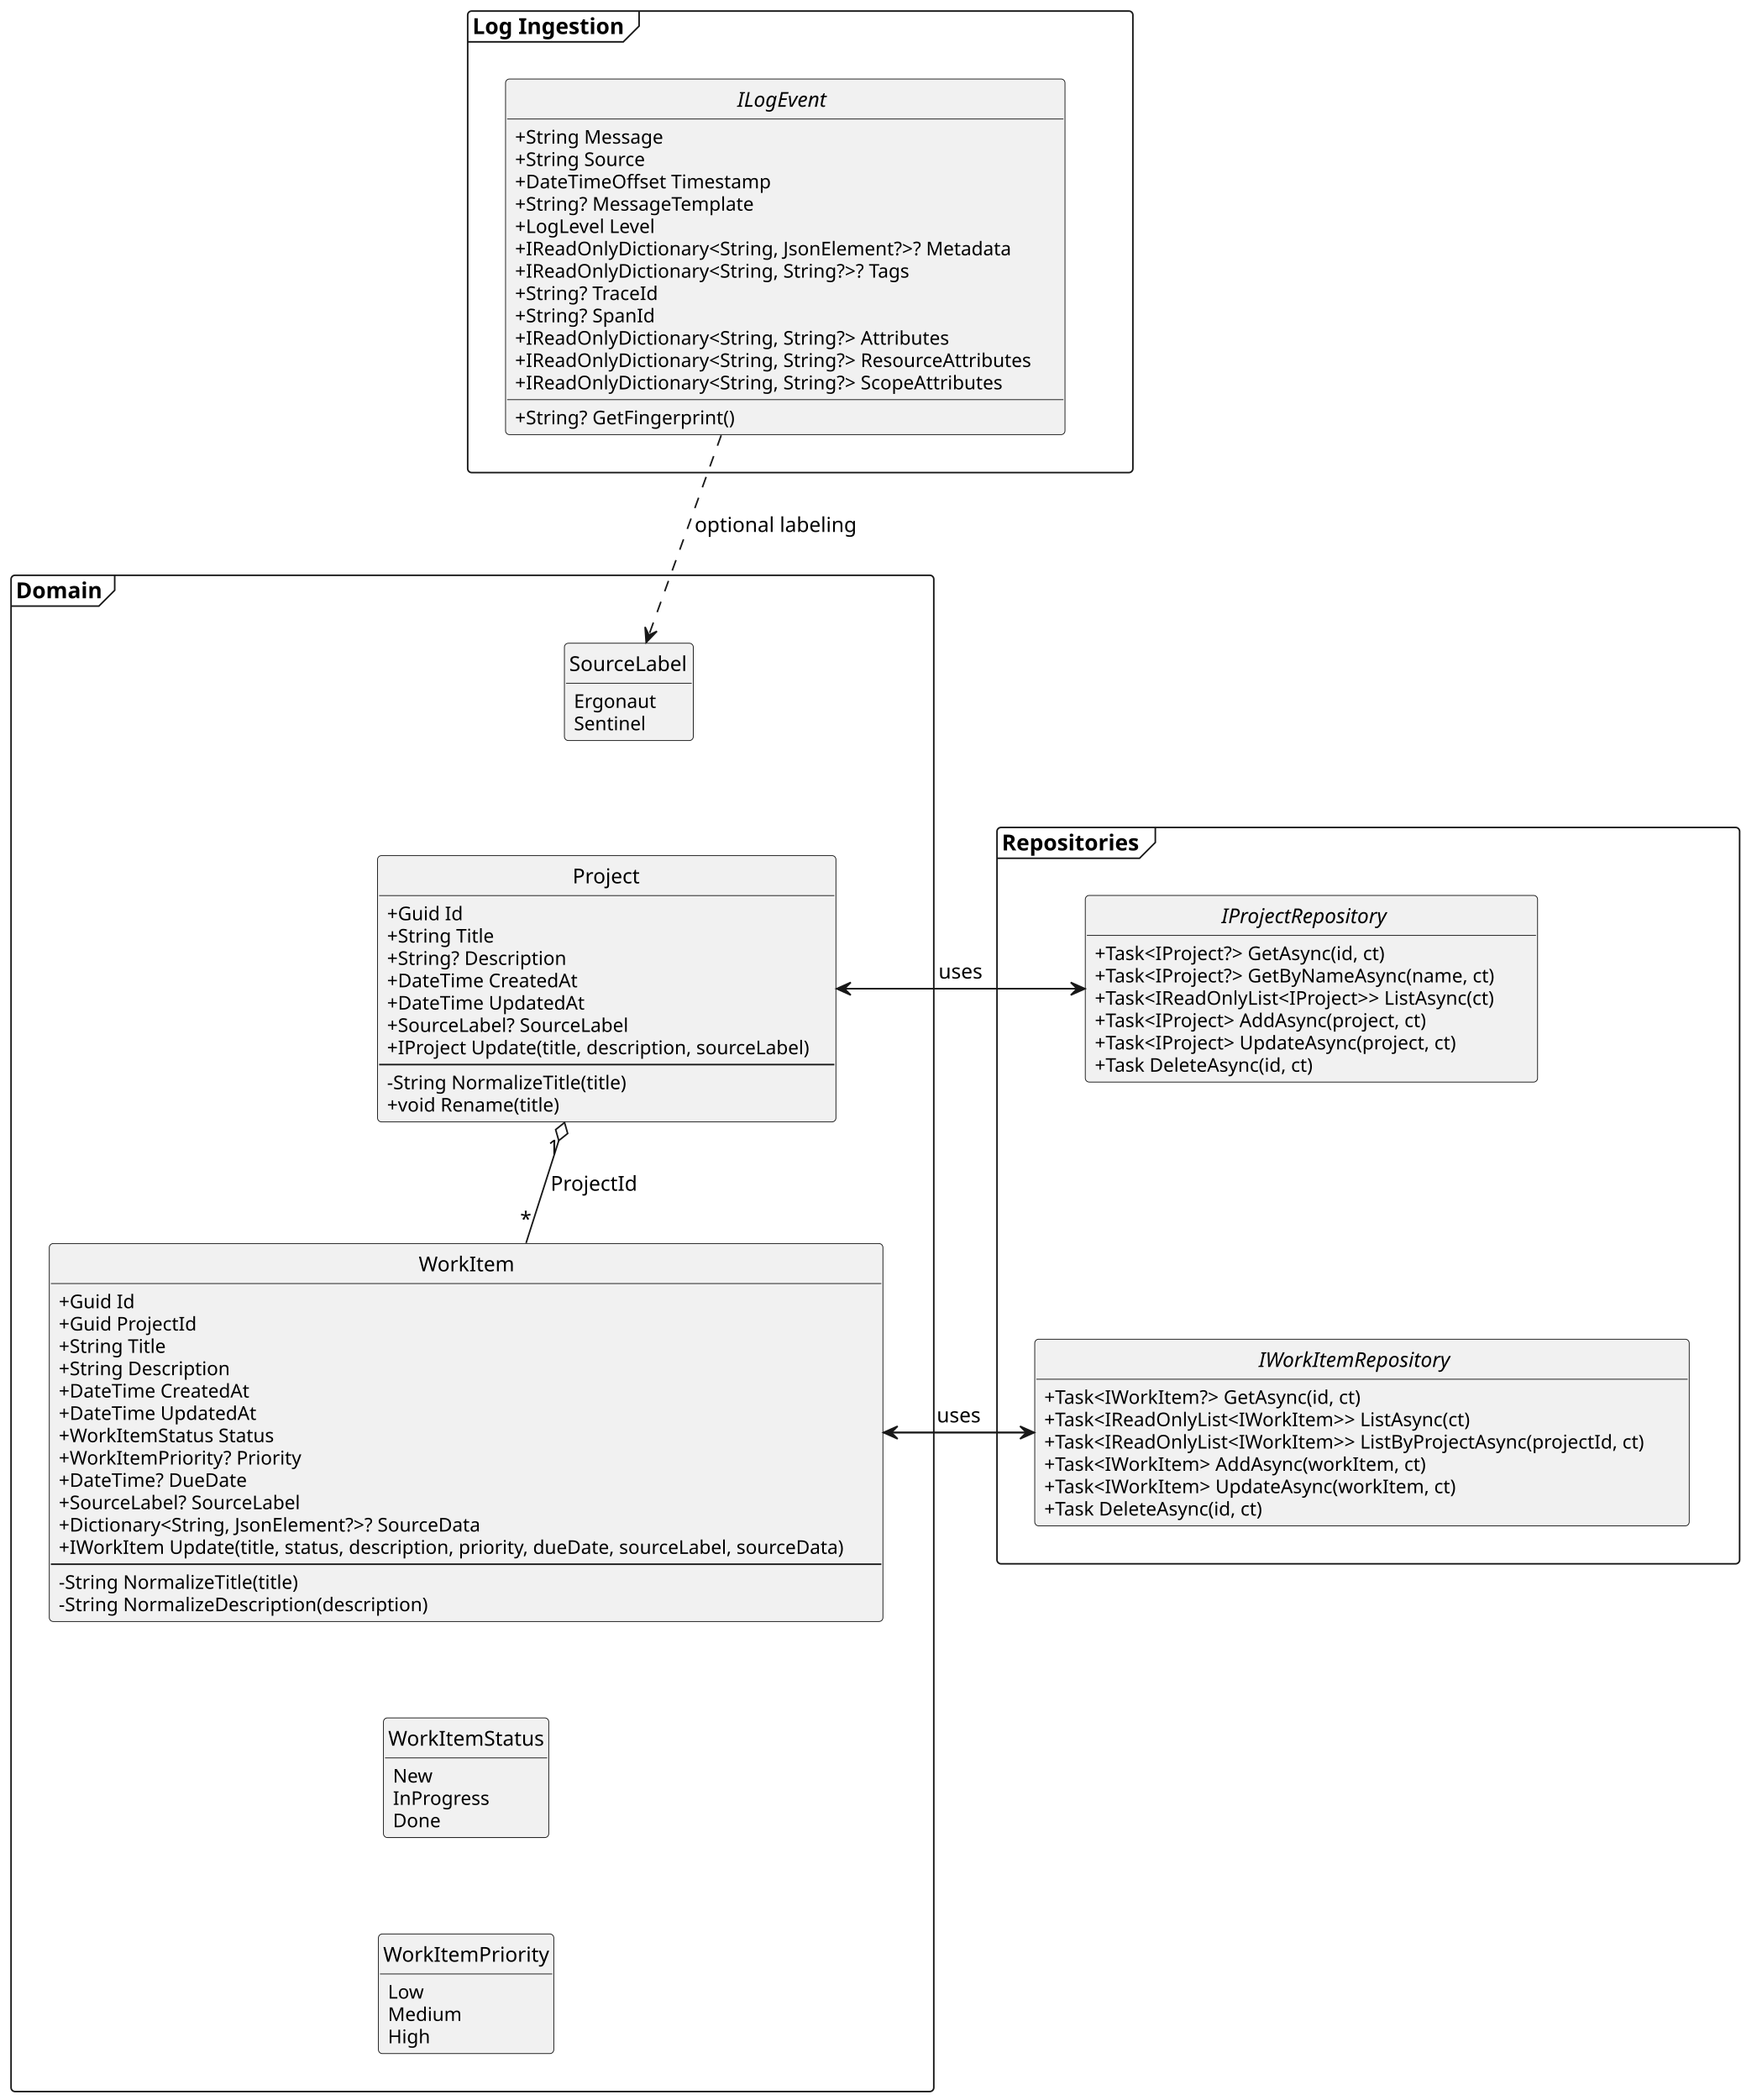
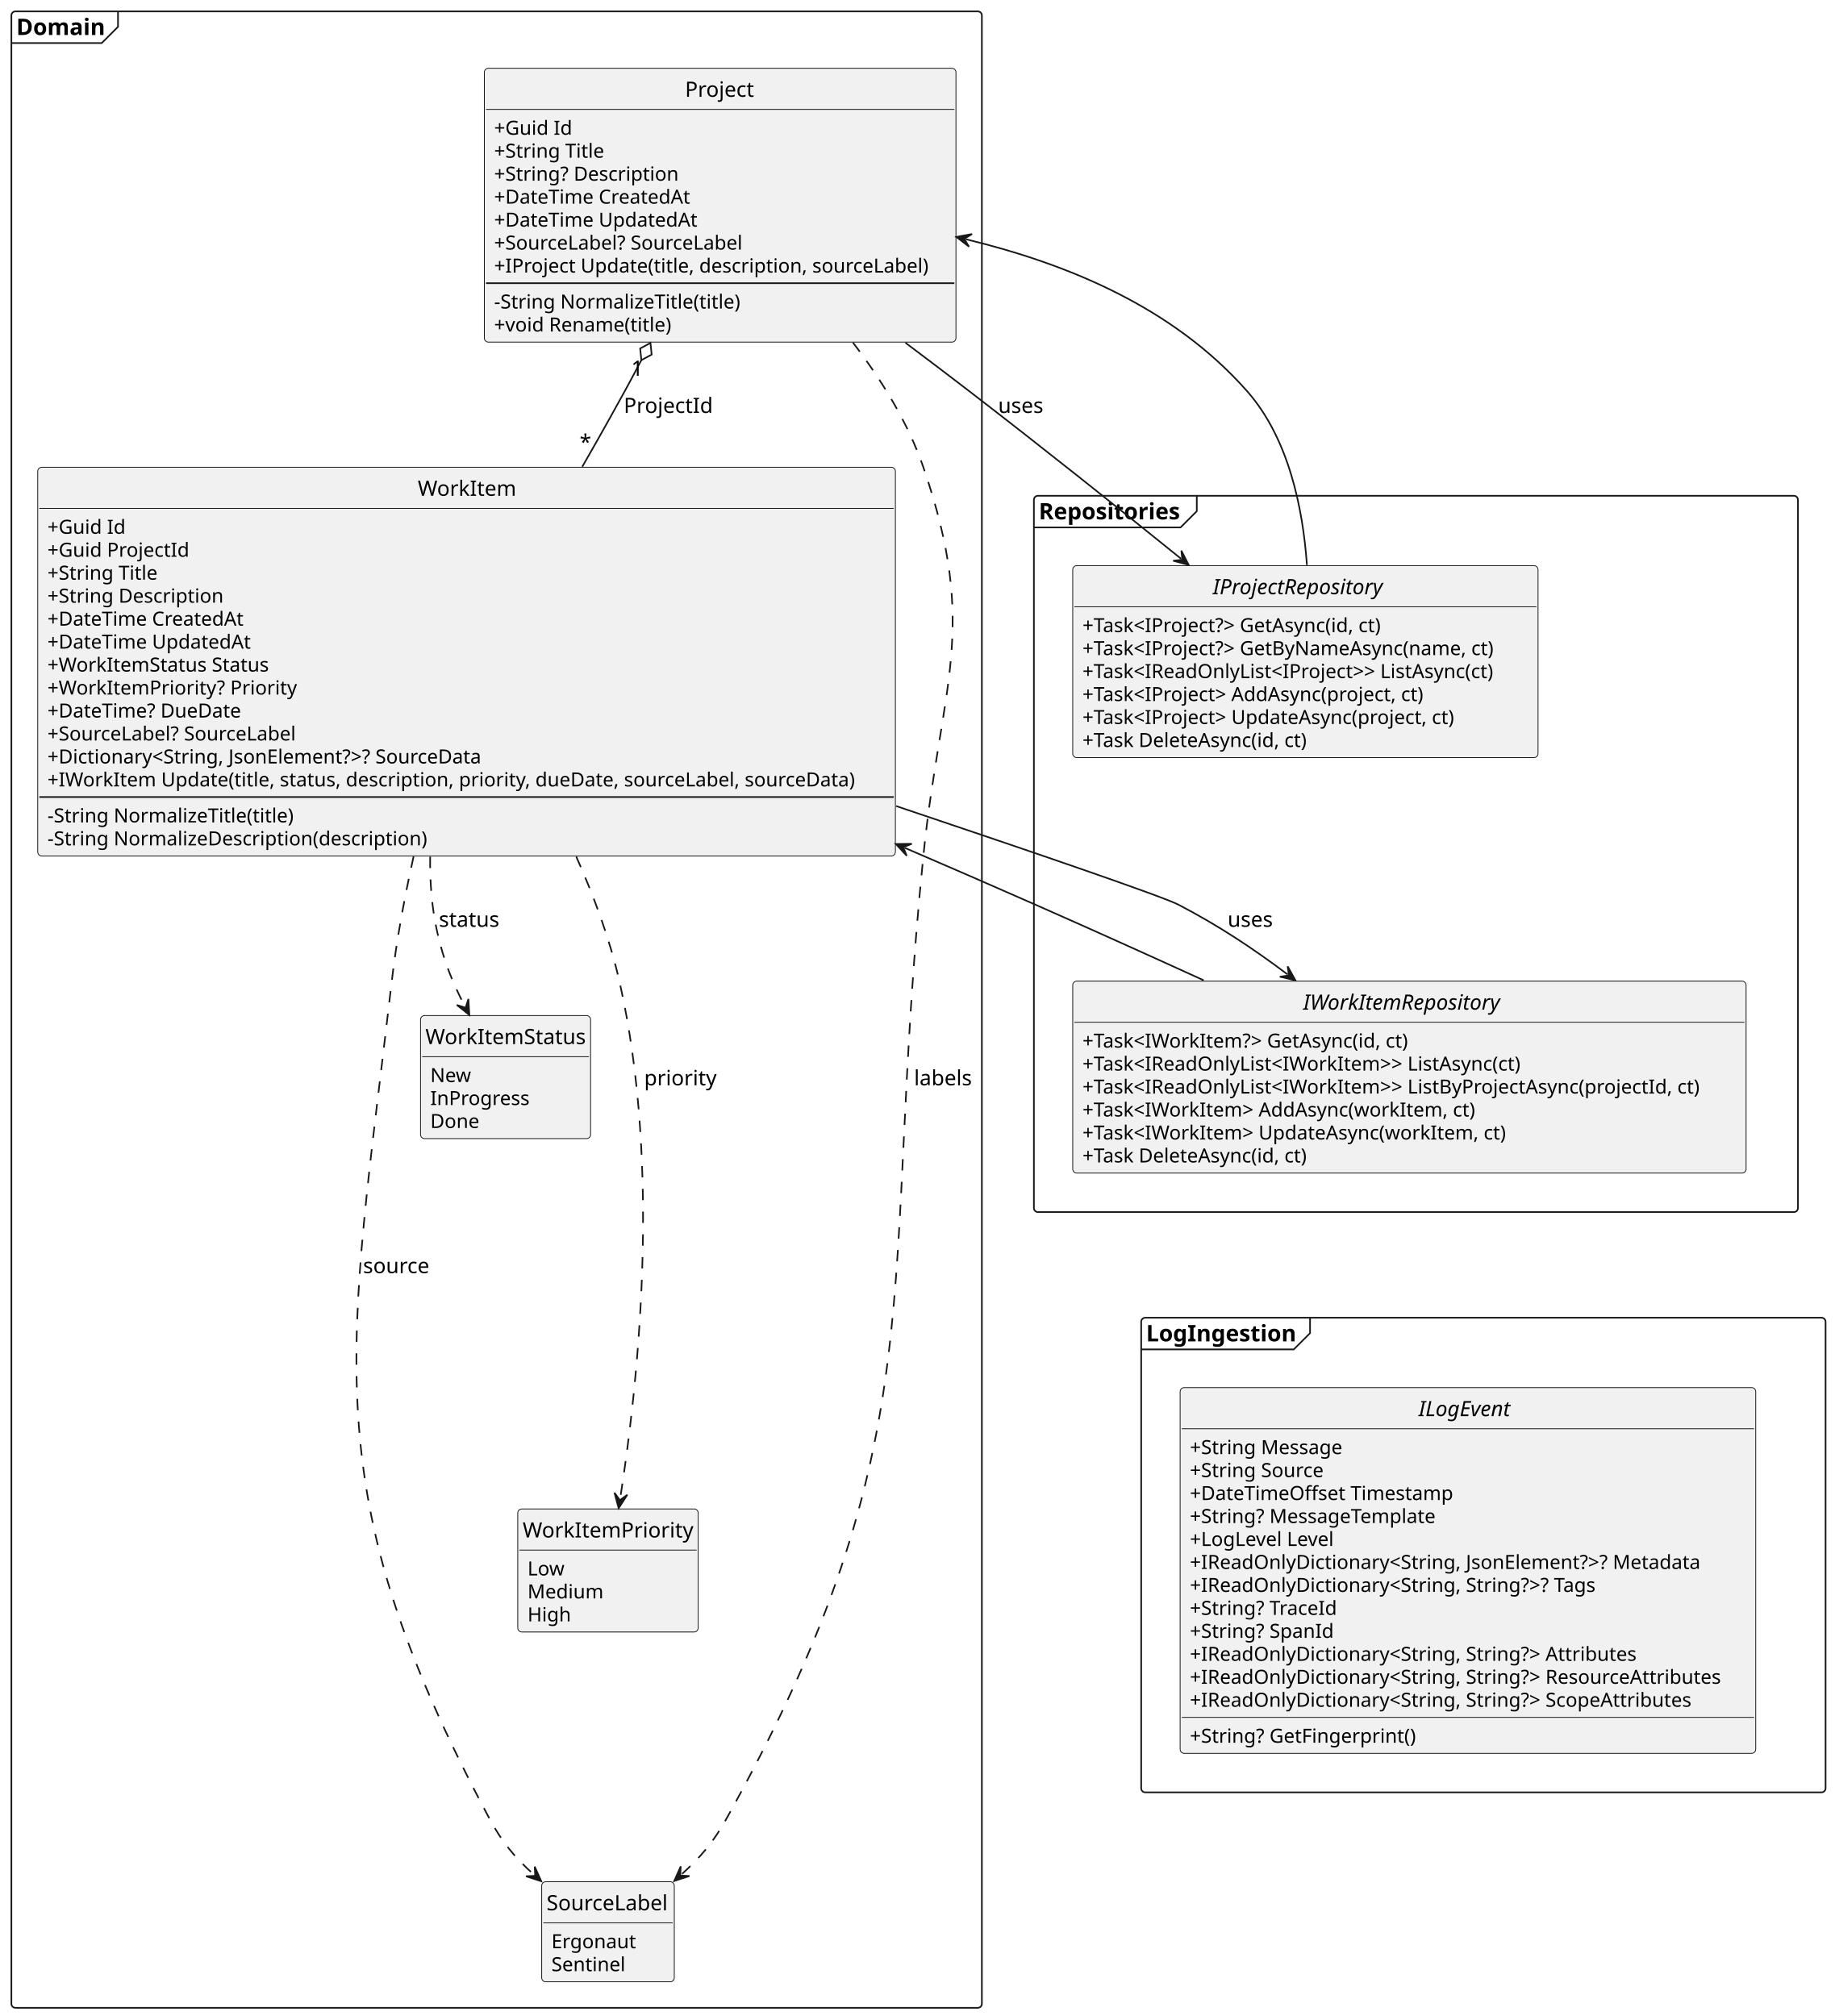
- <svg xmlns="http://www.w3.org/2000/svg" contentStyleType="text/css" data-diagram-type="CLASS" height="2284.219px" preserveAspectRatio="none" style="width:1911px;height:2284px;background:#FFFFFF;" version="1.1" viewBox="0 0 1911 2284" width="1911.25px" zoomAndPan="magnify">
+ <svg xmlns="http://www.w3.org/2000/svg" contentStyleType="text/css" data-diagram-type="CLASS" height="2132.969px" preserveAspectRatio="none" style="width:1940px;height:2132px;background:#FFFFFF;" version="1.1" viewBox="0 0 1940 2132" width="1940.469px" zoomAndPan="magnify">
  <defs />
  <g>
    <g class="cluster" data-entity="Domain" data-source-line="15" data-uid="ent0002" id="cluster_Domain">
-       <rect fill="none" height="1649.089" rx="4.297" ry="4.297" style="stroke:#181818;stroke-width:1.719;" width="1003.75" x="12.031" y="625.694" />
-       <path d="M124.775,625.694 L124.775,642.002 L107.588,659.189 L12.031,659.189" fill="none" style="stroke:#181818;stroke-width:1.719;" />
-       <text fill="#000000" font-family="sans-serif" font-size="24.062" font-weight="bold" lengthAdjust="spacing" textLength="95.557" x="17.188" y="650.676">Domain</text>
+       <rect fill="none" height="2111.312" rx="4.297" ry="4.297" style="stroke:#181818;stroke-width:1.719;" width="1026.094" x="12.031" y="12.031" />
+       <path d="M124.775,12.031 L124.775,28.339 L107.588,45.527 L12.031,45.527" fill="none" style="stroke:#181818;stroke-width:1.719;" />
+       <text fill="#000000" font-family="sans-serif" font-size="24.062" font-weight="bold" lengthAdjust="spacing" textLength="95.557" x="17.188" y="37.014">Domain</text>
    </g>
-     <g class="cluster" data-entity="Repositories" data-source-line="70" data-uid="ent0012" id="cluster_Repositories">
-       <rect fill="none" height="800.834" rx="4.297" ry="4.297" style="stroke:#181818;stroke-width:1.719;" width="807.812" x="1084.531" y="899.972" />
-       <path d="M1256.75,899.972 L1256.75,916.28 L1239.563,933.467 L1084.531,933.467" fill="none" style="stroke:#181818;stroke-width:1.719;" />
-       <text fill="#000000" font-family="sans-serif" font-size="24.062" font-weight="bold" lengthAdjust="spacing" textLength="155.032" x="1089.688" y="924.954">Repositories</text>
+     <g class="cluster" data-entity="Repositories" data-source-line="69" data-uid="ent0012" id="cluster_Repositories">
+       <rect fill="none" height="757.539" rx="4.297" ry="4.297" style="stroke:#181818;stroke-width:1.719;" width="807.812" x="1093.125" y="524.288" />
+       <path d="M1265.344,524.288 L1265.344,540.596 L1248.157,557.783 L1093.125,557.783" fill="none" style="stroke:#181818;stroke-width:1.719;" />
+       <text fill="#000000" font-family="sans-serif" font-size="24.062" font-weight="bold" lengthAdjust="spacing" textLength="155.032" x="1098.281" y="549.27">Repositories</text>
    </g>
-     <g class="cluster" data-entity="Log Ingestion" data-source-line="93" data-uid="ent0016" id="cluster_Log Ingestion">
-       <rect fill="none" height="501.944" rx="4.297" ry="4.297" style="stroke:#181818;stroke-width:1.719;" width="723.594" x="508.75" y="12.031" />
-       <path d="M695.209,12.031 L695.209,28.339 L678.022,45.527 L508.75,45.527" fill="none" style="stroke:#181818;stroke-width:1.719;" />
-       <text fill="#000000" font-family="sans-serif" font-size="24.062" font-weight="bold" lengthAdjust="spacing" textLength="169.272" x="513.906" y="37.014">Log Ingestion</text>
+     <g class="cluster" data-entity="LogIngestion" data-source-line="92" data-uid="ent0016" id="cluster_LogIngestion">
+       <rect fill="none" height="501.927" rx="4.297" ry="4.297" style="stroke:#181818;stroke-width:1.719;" width="723.594" x="1206.562" y="1393.545" />
+       <path d="M1385.091,1393.545 L1385.091,1409.853 L1367.903,1427.041 L1206.562,1427.041" fill="none" style="stroke:#181818;stroke-width:1.719;" />
+       <text fill="#000000" font-family="sans-serif" font-size="24.062" font-weight="bold" lengthAdjust="spacing" textLength="161.341" x="1211.719" y="1418.528">LogIngestion</text>
    </g>
-     <g class="entity" data-entity="SourceLabel" data-source-line="16" data-uid="ent0003" id="entity_SourceLabel">
-       <rect fill="#F1F1F1" height="105.834" rx="4.297" ry="4.297" style="stroke:#181818;stroke-width:0.859;" width="140.196" x="613.972" y="699.6" />
-       <text fill="#000000" font-family="sans-serif" font-size="22.344" lengthAdjust="spacing" textLength="129.884" x="619.128" y="729.796">SourceLabel</text>
-       <line style="stroke:#181818;stroke-width:0.859;" x1="615.691" x2="752.45" y1="743.102" y2="743.102" />
-       <text fill="#000000" font-family="sans-serif" font-size="20.625" lengthAdjust="spacing" textLength="89.852" x="624.284" y="769.918">Ergonaut</text>
-       <text fill="#000000" font-family="sans-serif" font-size="20.625" lengthAdjust="spacing" textLength="79.328" x="624.284" y="794.208">Sentinel</text>
+     <g class="entity" data-entity="Project" data-source-line="16" data-uid="ent0003" id="entity_Project">
+       <rect fill="#F1F1F1" height="289.619" rx="4.297" ry="4.297" style="stroke:#181818;stroke-width:0.859;" width="498.625" x="512.102" y="72.188" />
+       <text fill="#000000" font-family="sans-serif" font-size="22.344" lengthAdjust="spacing" textLength="74.265" x="724.282" y="102.383">Project</text>
+       <line style="stroke:#181818;stroke-width:0.859;" x1="513.82" x2="1009.008" y1="115.69" y2="115.69" />
+       <text fill="#000000" font-family="sans-serif" font-size="20.625" lengthAdjust="spacing" textLength="88.492" x="522.414" y="142.505">+Guid Id</text>
+       <text fill="#000000" font-family="sans-serif" font-size="20.625" lengthAdjust="spacing" textLength="125.976" x="522.414" y="166.796">+String Title</text>
+       <text fill="#000000" font-family="sans-serif" font-size="20.625" lengthAdjust="spacing" textLength="205.052" x="522.414" y="191.087">+String? Description</text>
+       <text fill="#000000" font-family="sans-serif" font-size="20.625" lengthAdjust="spacing" textLength="218.436" x="522.414" y="215.377">+DateTime CreatedAt</text>
+       <text fill="#000000" font-family="sans-serif" font-size="20.625" lengthAdjust="spacing" textLength="224.488" x="522.414" y="239.668">+DateTime UpdatedAt</text>
+       <text fill="#000000" font-family="sans-serif" font-size="20.625" lengthAdjust="spacing" textLength="271.408" x="522.414" y="263.959">+SourceLabel? SourceLabel</text>
+       <text fill="#000000" font-family="sans-serif" font-size="20.625" lengthAdjust="spacing" textLength="478" x="522.414" y="288.25">+IProject Update(title, description, sourceLabel)</text>
+       <line style="stroke:#181818;stroke-width:1.719;" x1="513.82" x2="1009.008" y1="299.475" y2="299.475" />
+       <text fill="#000000" font-family="sans-serif" font-size="20.625" lengthAdjust="spacing" textLength="276" x="522.414" y="326.291">-String NormalizeTitle(title)</text>
+       <text fill="#000000" font-family="sans-serif" font-size="20.625" lengthAdjust="spacing" textLength="196.935" x="522.414" y="350.581">+void Rename(title)</text>
    </g>
-     <g class="entity" data-entity="Project" data-source-line="21" data-uid="ent0004" id="entity_Project">
-       <rect fill="#F1F1F1" height="289.619" rx="4.297" ry="4.297" style="stroke:#181818;stroke-width:0.859;" width="498.625" x="410.695" y="930.566" />
-       <text fill="#000000" font-family="sans-serif" font-size="22.344" lengthAdjust="spacing" textLength="74.265" x="622.876" y="960.761">Project</text>
-       <line style="stroke:#181818;stroke-width:0.859;" x1="412.414" x2="907.602" y1="974.068" y2="974.068" />
-       <text fill="#000000" font-family="sans-serif" font-size="20.625" lengthAdjust="spacing" textLength="88.492" x="421.008" y="1000.883">+Guid Id</text>
-       <text fill="#000000" font-family="sans-serif" font-size="20.625" lengthAdjust="spacing" textLength="125.976" x="421.008" y="1025.174">+String Title</text>
-       <text fill="#000000" font-family="sans-serif" font-size="20.625" lengthAdjust="spacing" textLength="205.052" x="421.008" y="1049.465">+String? Description</text>
-       <text fill="#000000" font-family="sans-serif" font-size="20.625" lengthAdjust="spacing" textLength="218.436" x="421.008" y="1073.756">+DateTime CreatedAt</text>
-       <text fill="#000000" font-family="sans-serif" font-size="20.625" lengthAdjust="spacing" textLength="224.488" x="421.008" y="1098.046">+DateTime UpdatedAt</text>
-       <text fill="#000000" font-family="sans-serif" font-size="20.625" lengthAdjust="spacing" textLength="271.408" x="421.008" y="1122.337">+SourceLabel? SourceLabel</text>
-       <text fill="#000000" font-family="sans-serif" font-size="20.625" lengthAdjust="spacing" textLength="478" x="421.008" y="1146.628">+IProject Update(title, description, sourceLabel)</text>
-       <line style="stroke:#181818;stroke-width:1.719;" x1="412.414" x2="907.602" y1="1157.853" y2="1157.853" />
-       <text fill="#000000" font-family="sans-serif" font-size="20.625" lengthAdjust="spacing" textLength="276" x="421.008" y="1184.669">-String NormalizeTitle(title)</text>
-       <text fill="#000000" font-family="sans-serif" font-size="20.625" lengthAdjust="spacing" textLength="196.935" x="421.008" y="1208.959">+void Rename(title)</text>
+     <g class="entity" data-entity="WorkItem" data-source-line="29" data-uid="ent0004" id="entity_WorkItem">
+       <rect fill="#F1F1F1" height="411.073" rx="4.297" ry="4.297" style="stroke:#181818;stroke-width:0.859;" width="906.815" x="39.875" y="494.158" />
+       <text fill="#000000" font-family="sans-serif" font-size="22.344" lengthAdjust="spacing" textLength="103.144" x="441.711" y="524.353">WorkItem</text>
+       <line style="stroke:#181818;stroke-width:0.859;" x1="41.594" x2="944.971" y1="537.66" y2="537.66" />
+       <text fill="#000000" font-family="sans-serif" font-size="20.625" lengthAdjust="spacing" textLength="88.492" x="50.188" y="564.476">+Guid Id</text>
+       <text fill="#000000" font-family="sans-serif" font-size="20.625" lengthAdjust="spacing" textLength="157.044" x="50.188" y="588.766">+Guid ProjectId</text>
+       <text fill="#000000" font-family="sans-serif" font-size="20.625" lengthAdjust="spacing" textLength="125.976" x="50.188" y="613.057">+String Title</text>
+       <text fill="#000000" font-family="sans-serif" font-size="20.625" lengthAdjust="spacing" textLength="196.35" x="50.188" y="637.348">+String Description</text>
+       <text fill="#000000" font-family="sans-serif" font-size="20.625" lengthAdjust="spacing" textLength="218.436" x="50.188" y="661.639">+DateTime CreatedAt</text>
+       <text fill="#000000" font-family="sans-serif" font-size="20.625" lengthAdjust="spacing" textLength="224.488" x="50.188" y="685.929">+DateTime UpdatedAt</text>
+       <text fill="#000000" font-family="sans-serif" font-size="20.625" lengthAdjust="spacing" textLength="240.612" x="50.188" y="710.22">+WorkItemStatus Status</text>
+       <text fill="#000000" font-family="sans-serif" font-size="20.625" lengthAdjust="spacing" textLength="269.555" x="50.188" y="734.511">+WorkItemPriority? Priority</text>
+       <text fill="#000000" font-family="sans-serif" font-size="20.625" lengthAdjust="spacing" textLength="213.199" x="50.188" y="758.802">+DateTime? DueDate</text>
+       <text fill="#000000" font-family="sans-serif" font-size="20.625" lengthAdjust="spacing" textLength="271.408" x="50.188" y="783.092">+SourceLabel? SourceLabel</text>
+       <text fill="#000000" font-family="sans-serif" font-size="20.625" lengthAdjust="spacing" textLength="482.079" x="50.188" y="807.383">+Dictionary&lt;String, JsonElement?&gt;? SourceData</text>
+       <text fill="#000000" font-family="sans-serif" font-size="20.625" lengthAdjust="spacing" textLength="886.19" x="50.188" y="831.674">+IWorkItem Update(title, status, description, priority, dueDate, sourceLabel, sourceData)</text>
+       <line style="stroke:#181818;stroke-width:1.719;" x1="41.594" x2="944.971" y1="842.9" y2="842.9" />
+       <text fill="#000000" font-family="sans-serif" font-size="20.625" lengthAdjust="spacing" textLength="276" x="50.188" y="869.715">-String NormalizeTitle(title)</text>
+       <text fill="#000000" font-family="sans-serif" font-size="20.625" lengthAdjust="spacing" textLength="419.61" x="50.188" y="894.005">-String NormalizeDescription(description)</text>
    </g>
-     <g class="entity" data-entity="WorkItem" data-source-line="34" data-uid="ent0005" id="entity_WorkItem">
-       <rect fill="#F1F1F1" height="411.073" rx="4.297" ry="4.297" style="stroke:#181818;stroke-width:0.859;" width="906.815" x="53.625" y="1352.519" />
-       <text fill="#000000" font-family="sans-serif" font-size="22.344" lengthAdjust="spacing" textLength="103.144" x="455.461" y="1382.714">WorkItem</text>
-       <line style="stroke:#181818;stroke-width:0.859;" x1="55.344" x2="958.721" y1="1396.021" y2="1396.021" />
-       <text fill="#000000" font-family="sans-serif" font-size="20.625" lengthAdjust="spacing" textLength="88.492" x="63.938" y="1422.836">+Guid Id</text>
-       <text fill="#000000" font-family="sans-serif" font-size="20.625" lengthAdjust="spacing" textLength="157.044" x="63.938" y="1447.127">+Guid ProjectId</text>
-       <text fill="#000000" font-family="sans-serif" font-size="20.625" lengthAdjust="spacing" textLength="125.976" x="63.938" y="1471.418">+String Title</text>
-       <text fill="#000000" font-family="sans-serif" font-size="20.625" lengthAdjust="spacing" textLength="196.35" x="63.938" y="1495.709">+String Description</text>
-       <text fill="#000000" font-family="sans-serif" font-size="20.625" lengthAdjust="spacing" textLength="218.436" x="63.938" y="1519.999">+DateTime CreatedAt</text>
-       <text fill="#000000" font-family="sans-serif" font-size="20.625" lengthAdjust="spacing" textLength="224.488" x="63.938" y="1544.29">+DateTime UpdatedAt</text>
-       <text fill="#000000" font-family="sans-serif" font-size="20.625" lengthAdjust="spacing" textLength="240.612" x="63.938" y="1568.581">+WorkItemStatus Status</text>
-       <text fill="#000000" font-family="sans-serif" font-size="20.625" lengthAdjust="spacing" textLength="269.555" x="63.938" y="1592.872">+WorkItemPriority? Priority</text>
-       <text fill="#000000" font-family="sans-serif" font-size="20.625" lengthAdjust="spacing" textLength="213.199" x="63.938" y="1617.163">+DateTime? DueDate</text>
-       <text fill="#000000" font-family="sans-serif" font-size="20.625" lengthAdjust="spacing" textLength="271.408" x="63.938" y="1641.453">+SourceLabel? SourceLabel</text>
-       <text fill="#000000" font-family="sans-serif" font-size="20.625" lengthAdjust="spacing" textLength="482.079" x="63.938" y="1665.744">+Dictionary&lt;String, JsonElement?&gt;? SourceData</text>
-       <text fill="#000000" font-family="sans-serif" font-size="20.625" lengthAdjust="spacing" textLength="886.19" x="63.938" y="1690.035">+IWorkItem Update(title, status, description, priority, dueDate, sourceLabel, sourceData)</text>
-       <line style="stroke:#181818;stroke-width:1.719;" x1="55.344" x2="958.721" y1="1701.261" y2="1701.261" />
-       <text fill="#000000" font-family="sans-serif" font-size="20.625" lengthAdjust="spacing" textLength="276" x="63.938" y="1728.076">-String NormalizeTitle(title)</text>
-       <text fill="#000000" font-family="sans-serif" font-size="20.625" lengthAdjust="spacing" textLength="419.61" x="63.938" y="1752.367">-String NormalizeDescription(description)</text>
+     <g class="entity" data-entity="WorkItemStatus" data-source-line="47" data-uid="ent0005" id="entity_WorkItemStatus">
+       <rect fill="#F1F1F1" height="130.125" rx="4.297" ry="4.297" style="stroke:#181818;stroke-width:0.859;" width="179.8" x="444.623" y="1074.013" />
+       <text fill="#000000" font-family="sans-serif" font-size="22.344" lengthAdjust="spacing" textLength="169.487" x="449.78" y="1104.208">WorkItemStatus</text>
+       <line style="stroke:#181818;stroke-width:0.859;" x1="446.342" x2="622.705" y1="1117.515" y2="1117.515" />
+       <text fill="#000000" font-family="sans-serif" font-size="20.625" lengthAdjust="spacing" textLength="42.62" x="454.936" y="1144.33">New</text>
+       <text fill="#000000" font-family="sans-serif" font-size="20.625" lengthAdjust="spacing" textLength="105.069" x="454.936" y="1168.621">InProgress</text>
+       <text fill="#000000" font-family="sans-serif" font-size="20.625" lengthAdjust="spacing" textLength="52.408" x="454.936" y="1192.912">Done</text>
    </g>
-     <g class="entity" data-entity="WorkItemStatus" data-source-line="52" data-uid="ent0006" id="entity_WorkItemStatus">
-       <rect fill="#F1F1F1" height="130.125" rx="4.297" ry="4.297" style="stroke:#181818;stroke-width:0.859;" width="179.8" x="417.123" y="1868.436" />
-       <text fill="#000000" font-family="sans-serif" font-size="22.344" lengthAdjust="spacing" textLength="169.487" x="422.28" y="1898.632">WorkItemStatus</text>
-       <line style="stroke:#181818;stroke-width:0.859;" x1="418.842" x2="595.205" y1="1911.938" y2="1911.938" />
-       <text fill="#000000" font-family="sans-serif" font-size="20.625" lengthAdjust="spacing" textLength="42.62" x="427.436" y="1938.754">New</text>
-       <text fill="#000000" font-family="sans-serif" font-size="20.625" lengthAdjust="spacing" textLength="105.069" x="427.436" y="1963.044">InProgress</text>
-       <text fill="#000000" font-family="sans-serif" font-size="20.625" lengthAdjust="spacing" textLength="52.408" x="427.436" y="1987.335">Done</text>
+     <g class="entity" data-entity="WorkItemPriority" data-source-line="52" data-uid="ent0006" id="entity_WorkItemPriority">
+       <rect fill="#F1F1F1" height="130.125" rx="4.297" ry="4.297" style="stroke:#181818;stroke-width:0.859;" width="190.764" x="547.422" y="1595.773" />
+       <text fill="#000000" font-family="sans-serif" font-size="22.344" lengthAdjust="spacing" textLength="180.452" x="552.578" y="1625.969">WorkItemPriority</text>
+       <line style="stroke:#181818;stroke-width:0.859;" x1="549.141" x2="736.468" y1="1639.276" y2="1639.276" />
+       <text fill="#000000" font-family="sans-serif" font-size="20.625" lengthAdjust="spacing" textLength="39.558" x="557.734" y="1666.091">Low</text>
+       <text fill="#000000" font-family="sans-serif" font-size="20.625" lengthAdjust="spacing" textLength="80.254" x="557.734" y="1690.382">Medium</text>
+       <text fill="#000000" font-family="sans-serif" font-size="20.625" lengthAdjust="spacing" textLength="46.779" x="557.734" y="1714.673">High</text>
    </g>
-     <g class="entity" data-entity="WorkItemPriority" data-source-line="57" data-uid="ent0007" id="entity_WorkItemPriority">
-       <rect fill="#F1F1F1" height="130.125" rx="4.297" ry="4.297" style="stroke:#181818;stroke-width:0.859;" width="190.764" x="411.641" y="2103.406" />
-       <text fill="#000000" font-family="sans-serif" font-size="22.344" lengthAdjust="spacing" textLength="180.452" x="416.797" y="2133.602">WorkItemPriority</text>
-       <line style="stroke:#181818;stroke-width:0.859;" x1="413.359" x2="600.686" y1="2146.909" y2="2146.909" />
-       <text fill="#000000" font-family="sans-serif" font-size="20.625" lengthAdjust="spacing" textLength="39.558" x="421.953" y="2173.724">Low</text>
-       <text fill="#000000" font-family="sans-serif" font-size="20.625" lengthAdjust="spacing" textLength="80.254" x="421.953" y="2198.015">Medium</text>
-       <text fill="#000000" font-family="sans-serif" font-size="20.625" lengthAdjust="spacing" textLength="46.779" x="421.953" y="2222.305">High</text>
+     <g class="entity" data-entity="SourceLabel" data-source-line="57" data-uid="ent0007" id="entity_SourceLabel">
+       <rect fill="#F1F1F1" height="105.834" rx="4.297" ry="4.297" style="stroke:#181818;stroke-width:0.859;" width="140.196" x="572.722" y="1990.003" />
+       <text fill="#000000" font-family="sans-serif" font-size="22.344" lengthAdjust="spacing" textLength="129.884" x="577.878" y="2020.199">SourceLabel</text>
+       <line style="stroke:#181818;stroke-width:0.859;" x1="574.441" x2="711.2" y1="2033.506" y2="2033.506" />
+       <text fill="#000000" font-family="sans-serif" font-size="20.625" lengthAdjust="spacing" textLength="89.852" x="583.034" y="2060.321">Ergonaut</text>
+       <text fill="#000000" font-family="sans-serif" font-size="20.625" lengthAdjust="spacing" textLength="79.328" x="583.034" y="2084.612">Sentinel</text>
    </g>
-     <g class="entity" data-entity="IProjectRepository" data-source-line="71" data-uid="ent0013" id="entity_IProjectRepository">
-       <rect fill="#F1F1F1" height="202.997" rx="4.297" ry="4.297" style="stroke:#181818;stroke-width:0.859;" width="491.979" x="1180.575" y="973.878" />
-       <text fill="#000000" font-family="sans-serif" font-size="22.344" font-style="italic" lengthAdjust="spacing" textLength="195.813" x="1328.658" y="1004.074">IProjectRepository</text>
-       <line style="stroke:#181818;stroke-width:0.859;" x1="1182.294" x2="1670.835" y1="1017.381" y2="1017.381" />
-       <text fill="#000000" font-family="sans-serif" font-size="20.625" lengthAdjust="spacing" textLength="342.589" x="1190.888" y="1044.196">+Task&lt;IProject?&gt; GetAsync(id, ct)</text>
-       <text fill="#000000" font-family="sans-serif" font-size="20.625" lengthAdjust="spacing" textLength="458.594" x="1190.888" y="1068.487">+Task&lt;IProject?&gt; GetByNameAsync(name, ct)</text>
-       <text fill="#000000" font-family="sans-serif" font-size="20.625" lengthAdjust="spacing" textLength="471.354" x="1190.888" y="1092.777">+Task&lt;IReadOnlyList&lt;IProject&gt;&gt; ListAsync(ct)</text>
-       <text fill="#000000" font-family="sans-serif" font-size="20.625" lengthAdjust="spacing" textLength="391.16" x="1190.888" y="1117.068">+Task&lt;IProject&gt; AddAsync(project, ct)</text>
-       <text fill="#000000" font-family="sans-serif" font-size="20.625" lengthAdjust="spacing" textLength="421.815" x="1190.888" y="1141.359">+Task&lt;IProject&gt; UpdateAsync(project, ct)</text>
-       <text fill="#000000" font-family="sans-serif" font-size="20.625" lengthAdjust="spacing" textLength="256.09" x="1190.888" y="1165.65">+Task DeleteAsync(id, ct)</text>
+     <g class="entity" data-entity="IProjectRepository" data-source-line="70" data-uid="ent0013" id="entity_IProjectRepository">
+       <rect fill="#F1F1F1" height="202.997" rx="4.297" ry="4.297" style="stroke:#181818;stroke-width:0.859;" width="491.979" x="1134.169" y="598.194" />
+       <text fill="#000000" font-family="sans-serif" font-size="22.344" font-style="italic" lengthAdjust="spacing" textLength="195.813" x="1282.252" y="628.389">IProjectRepository</text>
+       <line style="stroke:#181818;stroke-width:0.859;" x1="1135.888" x2="1624.429" y1="641.696" y2="641.696" />
+       <text fill="#000000" font-family="sans-serif" font-size="20.625" lengthAdjust="spacing" textLength="342.589" x="1144.481" y="668.511">+Task&lt;IProject?&gt; GetAsync(id, ct)</text>
+       <text fill="#000000" font-family="sans-serif" font-size="20.625" lengthAdjust="spacing" textLength="458.594" x="1144.481" y="692.802">+Task&lt;IProject?&gt; GetByNameAsync(name, ct)</text>
+       <text fill="#000000" font-family="sans-serif" font-size="20.625" lengthAdjust="spacing" textLength="471.354" x="1144.481" y="717.093">+Task&lt;IReadOnlyList&lt;IProject&gt;&gt; ListAsync(ct)</text>
+       <text fill="#000000" font-family="sans-serif" font-size="20.625" lengthAdjust="spacing" textLength="391.16" x="1144.481" y="741.384">+Task&lt;IProject&gt; AddAsync(project, ct)</text>
+       <text fill="#000000" font-family="sans-serif" font-size="20.625" lengthAdjust="spacing" textLength="421.815" x="1144.481" y="765.674">+Task&lt;IProject&gt; UpdateAsync(project, ct)</text>
+       <text fill="#000000" font-family="sans-serif" font-size="20.625" lengthAdjust="spacing" textLength="256.09" x="1144.481" y="789.965">+Task DeleteAsync(id, ct)</text>
    </g>
-     <g class="entity" data-entity="IWorkItemRepository" data-source-line="80" data-uid="ent0014" id="entity_IWorkItemRepository">
-       <rect fill="#F1F1F1" height="202.997" rx="4.297" ry="4.297" style="stroke:#181818;stroke-width:0.859;" width="711.935" x="1125.592" y="1456.555" />
-       <text fill="#000000" font-family="sans-serif" font-size="22.344" font-style="italic" lengthAdjust="spacing" textLength="224.692" x="1369.214" y="1486.75">IWorkItemRepository</text>
-       <line style="stroke:#181818;stroke-width:0.859;" x1="1127.311" x2="1835.809" y1="1500.057" y2="1500.057" />
-       <text fill="#000000" font-family="sans-serif" font-size="20.625" lengthAdjust="spacing" textLength="369.246" x="1135.905" y="1526.872">+Task&lt;IWorkItem?&gt; GetAsync(id, ct)</text>
-       <text fill="#000000" font-family="sans-serif" font-size="20.625" lengthAdjust="spacing" textLength="498.011" x="1135.905" y="1551.163">+Task&lt;IReadOnlyList&lt;IWorkItem&gt;&gt; ListAsync(ct)</text>
-       <text fill="#000000" font-family="sans-serif" font-size="20.625" lengthAdjust="spacing" textLength="691.31" x="1135.905" y="1575.454">+Task&lt;IReadOnlyList&lt;IWorkItem&gt;&gt; ListByProjectAsync(projectId, ct)</text>
-       <text fill="#000000" font-family="sans-serif" font-size="20.625" lengthAdjust="spacing" textLength="441.141" x="1135.905" y="1599.745">+Task&lt;IWorkItem&gt; AddAsync(workItem, ct)</text>
-       <text fill="#000000" font-family="sans-serif" font-size="20.625" lengthAdjust="spacing" textLength="471.797" x="1135.905" y="1624.035">+Task&lt;IWorkItem&gt; UpdateAsync(workItem, ct)</text>
-       <text fill="#000000" font-family="sans-serif" font-size="20.625" lengthAdjust="spacing" textLength="256.09" x="1135.905" y="1648.326">+Task DeleteAsync(id, ct)</text>
+     <g class="entity" data-entity="IWorkItemRepository" data-source-line="79" data-uid="ent0014" id="entity_IWorkItemRepository">
+       <rect fill="#F1F1F1" height="202.997" rx="4.297" ry="4.297" style="stroke:#181818;stroke-width:0.859;" width="711.935" x="1134.186" y="1037.575" />
+       <text fill="#000000" font-family="sans-serif" font-size="22.344" font-style="italic" lengthAdjust="spacing" textLength="224.692" x="1377.807" y="1067.771">IWorkItemRepository</text>
+       <line style="stroke:#181818;stroke-width:0.859;" x1="1135.905" x2="1844.402" y1="1081.078" y2="1081.078" />
+       <text fill="#000000" font-family="sans-serif" font-size="20.625" lengthAdjust="spacing" textLength="369.246" x="1144.498" y="1107.893">+Task&lt;IWorkItem?&gt; GetAsync(id, ct)</text>
+       <text fill="#000000" font-family="sans-serif" font-size="20.625" lengthAdjust="spacing" textLength="498.011" x="1144.498" y="1132.184">+Task&lt;IReadOnlyList&lt;IWorkItem&gt;&gt; ListAsync(ct)</text>
+       <text fill="#000000" font-family="sans-serif" font-size="20.625" lengthAdjust="spacing" textLength="691.31" x="1144.498" y="1156.474">+Task&lt;IReadOnlyList&lt;IWorkItem&gt;&gt; ListByProjectAsync(projectId, ct)</text>
+       <text fill="#000000" font-family="sans-serif" font-size="20.625" lengthAdjust="spacing" textLength="441.141" x="1144.498" y="1180.765">+Task&lt;IWorkItem&gt; AddAsync(workItem, ct)</text>
+       <text fill="#000000" font-family="sans-serif" font-size="20.625" lengthAdjust="spacing" textLength="471.797" x="1144.498" y="1205.056">+Task&lt;IWorkItem&gt; UpdateAsync(workItem, ct)</text>
+       <text fill="#000000" font-family="sans-serif" font-size="20.625" lengthAdjust="spacing" textLength="256.09" x="1144.498" y="1229.347">+Task DeleteAsync(id, ct)</text>
    </g>
-     <g class="entity" data-entity="ILogEvent" data-source-line="94" data-uid="ent0017" id="entity_ILogEvent">
-       <rect fill="#F1F1F1" height="386.783" rx="4.297" ry="4.297" style="stroke:#181818;stroke-width:0.859;" width="608.558" x="549.931" y="85.938" />
-       <text fill="#000000" font-family="sans-serif" font-size="22.344" font-style="italic" lengthAdjust="spacing" textLength="104.355" x="802.033" y="116.133">ILogEvent</text>
-       <line style="stroke:#181818;stroke-width:0.859;" x1="551.65" x2="1156.771" y1="129.44" y2="129.44" />
-       <text fill="#000000" font-family="sans-serif" font-size="20.625" lengthAdjust="spacing" textLength="167.83" x="560.244" y="156.255">+String Message</text>
-       <text fill="#000000" font-family="sans-serif" font-size="20.625" lengthAdjust="spacing" textLength="148.877" x="560.244" y="180.546">+String Source</text>
-       <text fill="#000000" font-family="sans-serif" font-size="20.625" lengthAdjust="spacing" textLength="291.227" x="560.244" y="204.837">+DateTimeOffset Timestamp</text>
-       <text fill="#000000" font-family="sans-serif" font-size="20.625" lengthAdjust="spacing" textLength="269.857" x="560.244" y="229.127">+String? MessageTemplate</text>
-       <text fill="#000000" font-family="sans-serif" font-size="20.625" lengthAdjust="spacing" textLength="160.68" x="560.244" y="253.418">+LogLevel Level</text>
-       <text fill="#000000" font-family="sans-serif" font-size="20.625" lengthAdjust="spacing" textLength="561.306" x="560.244" y="277.709">+IReadOnlyDictionary&lt;String, JsonElement?&gt;? Metadata</text>
-       <text fill="#000000" font-family="sans-serif" font-size="20.625" lengthAdjust="spacing" textLength="453.871" x="560.244" y="302">+IReadOnlyDictionary&lt;String, String?&gt;? Tags</text>
-       <text fill="#000000" font-family="sans-serif" font-size="20.625" lengthAdjust="spacing" textLength="164.356" x="560.244" y="326.291">+String? TraceId</text>
-       <text fill="#000000" font-family="sans-serif" font-size="20.625" lengthAdjust="spacing" textLength="157.709" x="560.244" y="350.581">+String? SpanId</text>
-       <text fill="#000000" font-family="sans-serif" font-size="20.625" lengthAdjust="spacing" textLength="496.923" x="560.244" y="374.872">+IReadOnlyDictionary&lt;String, String?&gt; Attributes</text>
-       <text fill="#000000" font-family="sans-serif" font-size="20.625" lengthAdjust="spacing" textLength="587.933" x="560.244" y="399.163">+IReadOnlyDictionary&lt;String, String?&gt; ResourceAttributes</text>
-       <text fill="#000000" font-family="sans-serif" font-size="20.625" lengthAdjust="spacing" textLength="555.737" x="560.244" y="423.454">+IReadOnlyDictionary&lt;String, String?&gt; ScopeAttributes</text>
-       <line style="stroke:#181818;stroke-width:0.859;" x1="551.65" x2="1156.771" y1="434.679" y2="434.679" />
-       <text fill="#000000" font-family="sans-serif" font-size="20.625" lengthAdjust="spacing" textLength="248.537" x="560.244" y="461.494">+String? GetFingerprint()</text>
+     <g class="entity" data-entity="ILogEvent" data-source-line="93" data-uid="ent0017" id="entity_ILogEvent">
+       <rect fill="#F1F1F1" height="386.783" rx="4.297" ry="4.297" style="stroke:#181818;stroke-width:0.859;" width="608.558" x="1247.744" y="1467.452" />
+       <text fill="#000000" font-family="sans-serif" font-size="22.344" font-style="italic" lengthAdjust="spacing" textLength="104.355" x="1499.846" y="1497.647">ILogEvent</text>
+       <line style="stroke:#181818;stroke-width:0.859;" x1="1249.463" x2="1854.583" y1="1510.954" y2="1510.954" />
+       <text fill="#000000" font-family="sans-serif" font-size="20.625" lengthAdjust="spacing" textLength="167.83" x="1258.056" y="1537.769">+String Message</text>
+       <text fill="#000000" font-family="sans-serif" font-size="20.625" lengthAdjust="spacing" textLength="148.877" x="1258.056" y="1562.06">+String Source</text>
+       <text fill="#000000" font-family="sans-serif" font-size="20.625" lengthAdjust="spacing" textLength="291.227" x="1258.056" y="1586.351">+DateTimeOffset Timestamp</text>
+       <text fill="#000000" font-family="sans-serif" font-size="20.625" lengthAdjust="spacing" textLength="269.857" x="1258.056" y="1610.642">+String? MessageTemplate</text>
+       <text fill="#000000" font-family="sans-serif" font-size="20.625" lengthAdjust="spacing" textLength="160.68" x="1258.056" y="1634.932">+LogLevel Level</text>
+       <text fill="#000000" font-family="sans-serif" font-size="20.625" lengthAdjust="spacing" textLength="561.306" x="1258.056" y="1659.223">+IReadOnlyDictionary&lt;String, JsonElement?&gt;? Metadata</text>
+       <text fill="#000000" font-family="sans-serif" font-size="20.625" lengthAdjust="spacing" textLength="453.871" x="1258.056" y="1683.514">+IReadOnlyDictionary&lt;String, String?&gt;? Tags</text>
+       <text fill="#000000" font-family="sans-serif" font-size="20.625" lengthAdjust="spacing" textLength="164.356" x="1258.056" y="1707.805">+String? TraceId</text>
+       <text fill="#000000" font-family="sans-serif" font-size="20.625" lengthAdjust="spacing" textLength="157.709" x="1258.056" y="1732.095">+String? SpanId</text>
+       <text fill="#000000" font-family="sans-serif" font-size="20.625" lengthAdjust="spacing" textLength="496.923" x="1258.056" y="1756.386">+IReadOnlyDictionary&lt;String, String?&gt; Attributes</text>
+       <text fill="#000000" font-family="sans-serif" font-size="20.625" lengthAdjust="spacing" textLength="587.933" x="1258.056" y="1780.677">+IReadOnlyDictionary&lt;String, String?&gt; ResourceAttributes</text>
+       <text fill="#000000" font-family="sans-serif" font-size="20.625" lengthAdjust="spacing" textLength="555.737" x="1258.056" y="1804.968">+IReadOnlyDictionary&lt;String, String?&gt; ScopeAttributes</text>
+       <line style="stroke:#181818;stroke-width:0.859;" x1="1249.463" x2="1854.583" y1="1816.193" y2="1816.193" />
+       <text fill="#000000" font-family="sans-serif" font-size="20.625" lengthAdjust="spacing" textLength="248.537" x="1258.056" y="1843.008">+String? GetFingerprint()</text>
    </g>
-     <g class="link" data-entity-1="Project" data-entity-2="WorkItem" data-source-line="111" data-uid="lnk18" id="link_Project_WorkItem">
-       <path codeLine="111" d="M607.833,1240.527 C594.668,1281.742 586.352,1307.848 572.258,1351.969" fill="none" id="Project-backto-WorkItem" style="stroke:#181818;stroke-width:1.719;" />
-       <polygon fill="none" points="614.109,1220.88,604.422,1228.611,607.833,1240.527,617.52,1232.795,614.109,1220.88" style="stroke:#181818;stroke-width:1.719;" />
-       <text fill="#000000" font-family="sans-serif" font-size="22.344" lengthAdjust="spacing" textLength="94.765" x="598.933" y="1295.058">ProjectId</text>
-       <text fill="#000000" font-family="sans-serif" font-size="22.344" lengthAdjust="spacing" textLength="14.129" x="596.005" y="1255.621">1</text>
-       <text fill="#000000" font-family="sans-serif" font-size="22.344" lengthAdjust="spacing" textLength="10.768" x="565.808" y="1333.778">*</text>
+     <g class="link" data-entity-1="Project" data-entity-2="WorkItem" data-source-line="110" data-uid="lnk18" id="link_Project_WorkItem">
+       <path codeLine="110" d="M678.103,380.883 C664.009,407.609 658.814,416.934 644.531,442.595 C635.25,459.25 625.505,476.438 615.605,493.625" fill="none" id="Project-backto-WorkItem" style="stroke:#181818;stroke-width:1.719;" />
+       <polygon fill="none" points="687.723,362.639,676.832,368.554,678.103,380.883,688.994,374.968,687.723,362.639" style="stroke:#181818;stroke-width:1.719;" />
+       <text fill="#000000" font-family="sans-serif" font-size="22.344" lengthAdjust="spacing" textLength="94.765" x="659.467" y="436.697">ProjectId</text>
+       <text fill="#000000" font-family="sans-serif" font-size="22.344" lengthAdjust="spacing" textLength="14.129" x="667.317" y="397.392">1</text>
+       <text fill="#000000" font-family="sans-serif" font-size="22.344" lengthAdjust="spacing" textLength="10.768" x="612.813" y="475.436">*</text>
    </g>
-     <g class="link" data-entity-1="Project" data-entity-2="IProjectRepository" data-source-line="112" data-uid="lnk19" id="link_Project_IProjectRepository">
-       <path codeLine="112" d="M909.941,1075.37 C996.669,1075.37 1083.483,1075.37 1169.919,1075.37" fill="none" id="Project-to-IProjectRepository" style="stroke:#181818;stroke-width:1.719;" />
-       <polygon fill="#181818" points="1180.231,1075.37,1164.763,1068.495,1171.638,1075.37,1164.763,1082.245,1180.231,1075.37" style="stroke:#181818;stroke-width:1.719;" />
-       <text fill="#000000" font-family="sans-serif" font-size="22.344" lengthAdjust="spacing" textLength="49.095" x="1020.886" y="1064.316">uses</text>
+     <g class="link" data-entity-1="WorkItem" data-entity-2="WorkItemStatus" data-source-line="116" data-uid="lnk24" id="link_WorkItem_WorkItemStatus">
+       <path codeLine="116" d="M454.798,906.005 C454.455,933.075 456.534,960.317 462.344,986.013 C469.15,1016.108 477.947,1038.079 491.491,1064.204" fill="none" id="WorkItem-to-WorkItemStatus" style="stroke:#181818;stroke-width:1.719;stroke-dasharray:12.031,12.031;" />
+       <polygon fill="#181818" points="496.238,1073.359,495.222,1056.462,492.282,1065.73,483.014,1062.791,496.238,1073.359" style="stroke:#181818;stroke-width:1.719;" />
+       <text fill="#000000" font-family="sans-serif" font-size="22.344" lengthAdjust="spacing" textLength="65.7" x="464.062" y="980.114">status</text>
    </g>
-     <g class="link" data-entity-1="IProjectRepository" data-entity-2="Project" data-source-line="114" data-uid="lnk21" id="link_IProjectRepository_Project">
-       <path codeLine="114" d="M1179.905,1075.37 C1089.945,1075.37 1010.298,1075.37 920.339,1075.37" fill="none" id="IProjectRepository-to-Project" style="stroke:#181818;stroke-width:1.719;" />
-       <polygon fill="#181818" points="910.027,1075.37,925.495,1082.245,918.62,1075.37,925.495,1068.495,910.027,1075.37" style="stroke:#181818;stroke-width:1.719;" />
+     <g class="link" data-entity-1="Project" data-entity-2="IProjectRepository" data-source-line="111" data-uid="lnk19" id="link_Project_IProjectRepository">
+       <path codeLine="111" d="M957.309,362.484 C980.014,379.517 1002.77,396.739 1024.375,413.377 C1102.423,473.447 1180.685,535.903 1248.73,590.903" fill="none" id="Project-to-IProjectRepository" style="stroke:#181818;stroke-width:1.719;" />
+       <polygon fill="#181818" points="1256.75,597.386,1249.041,582.315,1250.066,591.984,1240.398,593.009,1256.75,597.386" style="stroke:#181818;stroke-width:1.719;" />
+       <text fill="#000000" font-family="sans-serif" font-size="22.344" lengthAdjust="spacing" textLength="49.095" x="1055.312" y="436.697">uses</text>
    </g>
-     <g class="link" data-entity-1="WorkItem" data-entity-2="IWorkItemRepository" data-source-line="113" data-uid="lnk20" id="link_WorkItem_IWorkItemRepository">
-       <path codeLine="113" d="M960.781,1558.064 C1015.902,1558.064 1061.294,1558.064 1114.73,1558.064" fill="none" id="WorkItem-to-IWorkItemRepository" style="stroke:#181818;stroke-width:1.719;" />
-       <polygon fill="#181818" points="1125.042,1558.064,1109.573,1551.189,1116.448,1558.064,1109.573,1564.939,1125.042,1558.064" style="stroke:#181818;stroke-width:1.719;" />
-       <text fill="#000000" font-family="sans-serif" font-size="22.344" lengthAdjust="spacing" textLength="49.095" x="1018.961" y="1547.01">uses</text>
+     <g class="link" data-entity-1="IProjectRepository" data-entity-2="Project" data-source-line="113" data-uid="lnk21" id="link_IProjectRepository_Project">
+       <path codeLine="113" d="M1381.789,597.523 C1377.578,537.47 1362.505,463.358 1318.281,413.377 C1240.233,325.17 1129.96,279.354 1021.111,252.971" fill="none" id="IProjectRepository-to-Project" style="stroke:#181818;stroke-width:1.719;" />
+       <polygon fill="#181818" points="1011.089,250.542,1024.503,260.868,1019.441,252.566,1027.742,247.505,1011.089,250.542" style="stroke:#181818;stroke-width:1.719;" />
    </g>
-     <g class="link" data-entity-1="IWorkItemRepository" data-entity-2="WorkItem" data-source-line="115" data-uid="lnk22" id="link_IWorkItemRepository_WorkItem">
-       <path codeLine="115" d="M1125.197,1558.064 C1070.455,1558.064 1026.042,1558.064 971.3,1558.064" fill="none" id="IWorkItemRepository-to-WorkItem" style="stroke:#181818;stroke-width:1.719;" />
-       <polygon fill="#181818" points="960.987,1558.064,976.456,1564.939,969.581,1558.064,976.456,1551.189,960.987,1558.064" style="stroke:#181818;stroke-width:1.719;" />
+     <g class="link" data-entity-1="WorkItem" data-entity-2="IWorkItemRepository" data-source-line="112" data-uid="lnk20" id="link_WorkItem_IWorkItemRepository">
+       <path codeLine="112" d="M947.495,852.431 C1097.095,902.756 1229.834,948.286 1246.094,956.794 C1288.598,979.034 1323.473,1002.081 1361.406,1030.543" fill="none" id="WorkItem-to-IWorkItemRepository" style="stroke:#181818;stroke-width:1.719;" />
+       <polygon fill="#181818" points="1369.655,1036.733,1361.408,1021.95,1362.781,1031.575,1353.156,1032.948,1369.655,1036.733" style="stroke:#181818;stroke-width:1.719;" />
+       <text fill="#000000" font-family="sans-serif" font-size="22.344" lengthAdjust="spacing" textLength="49.095" x="1297.966" y="980.114">uses</text>
    </g>
-     <g class="link" data-entity-1="ILogEvent" data-entity-2="SourceLabel" data-source-line="116" data-uid="lnk23" id="link_ILogEvent_SourceLabel">
-       <path codeLine="116" d="M784.523,473.464 C754.875,555.311 726.161,634.56 706.412,689.079" fill="none" id="ILogEvent-to-SourceLabel" style="stroke:#181818;stroke-width:1.719;stroke-dasharray:12.031,12.031;" />
-       <polygon fill="#181818" points="702.9,698.775,714.632,686.572,705.827,690.695,701.704,681.89,702.9,698.775" style="stroke:#181818;stroke-width:1.719;" />
-       <text fill="#000000" font-family="sans-serif" font-size="22.344" lengthAdjust="spacing" textLength="182.089" x="755.614" y="578.546">optional labeling</text>
+     <g class="link" data-entity-1="IWorkItemRepository" data-entity-2="WorkItem" data-source-line="114" data-uid="lnk22" id="link_IWorkItemRepository_WorkItem">
+       <path codeLine="114" d="M1272.631,1036.716 C1214.967,1010.402 1152.662,982.266 1094.844,956.794 C1047.08,935.756 1006.537,918.107 956.607,896.623" fill="none" id="IWorkItemRepository-to-WorkItem" style="stroke:#181818;stroke-width:1.719;" />
+       <polygon fill="#181818" points="947.134,892.547,958.626,904.976,955.028,895.944,964.061,892.346,947.134,892.547" style="stroke:#181818;stroke-width:1.719;" />
+     </g>
+     <g class="link" data-entity-1="Project" data-entity-2="SourceLabel" data-source-line="115" data-uid="lnk23" id="link_Project_SourceLabel">
+       <path codeLine="115" d="M901.828,362.312 C932.216,401.964 960.077,447.133 976.25,494.158 C1035.667,666.927 994.623,723.456 976.25,905.231 C929.792,1364.567 992.991,1519.667 768.281,1922.972 C754.445,1947.825 741.254,1963.587 720.508,1982.304" fill="none" id="Project-to-SourceLabel" style="stroke:#181818;stroke-width:1.719;stroke-dasharray:12.031,12.031;" />
+       <polygon fill="#181818" points="712.852,1989.213,728.942,1983.955,719.232,1983.456,719.731,1973.746,712.852,1989.213" style="stroke:#181818;stroke-width:1.719;" />
+       <text fill="#000000" font-family="sans-serif" font-size="22.344" lengthAdjust="spacing" textLength="63.158" x="966.436" y="1147.778">labels</text>
+     </g>
+     <g class="link" data-entity-1="WorkItem" data-entity-2="WorkItemPriority" data-source-line="117" data-uid="lnk25" id="link_WorkItem_WorkItemPriority">
+       <path codeLine="117" d="M609.263,905.936 C628.134,948.217 644.772,993.386 654.844,1037.575 C700.219,1236.727 673.524,1470.91 655.683,1584.812" fill="none" id="WorkItem-to-WorkItemPriority" style="stroke:#181818;stroke-width:1.719;stroke-dasharray:12.031,12.031;" />
+       <polygon fill="#181818" points="654.087,1595,663.273,1580.782,655.417,1586.51,649.689,1578.654,654.087,1595" style="stroke:#181818;stroke-width:1.719;" />
+       <text fill="#000000" font-family="sans-serif" font-size="22.344" lengthAdjust="spacing" textLength="79.021" x="681.038" y="1147.778">priority</text>
+     </g>
+     <g class="link" data-entity-1="WorkItem" data-entity-2="SourceLabel" data-source-line="118" data-uid="lnk26" id="link_WorkItem_SourceLabel">
+       <path codeLine="118" d="M437.267,905.85 C427.677,949.025 419.203,994.538 414.219,1037.575 C368.569,1431.1 330.619,1573.567 517.344,1922.972 C530.75,1948.048 543.809,1963.91 564.589,1982.593" fill="none" id="WorkItem-to-SourceLabel" style="stroke:#181818;stroke-width:1.719;stroke-dasharray:12.031,12.031;" />
+       <polygon fill="#181818" points="572.258,1989.487,565.351,1974.033,565.867,1983.742,556.158,1984.258,572.258,1989.487" style="stroke:#181818;stroke-width:1.719;" />
+       <text fill="#000000" font-family="sans-serif" font-size="22.344" lengthAdjust="spacing" textLength="72.017" x="383.831" y="1346.397">source</text>
    </g>
  </g>
</svg>
